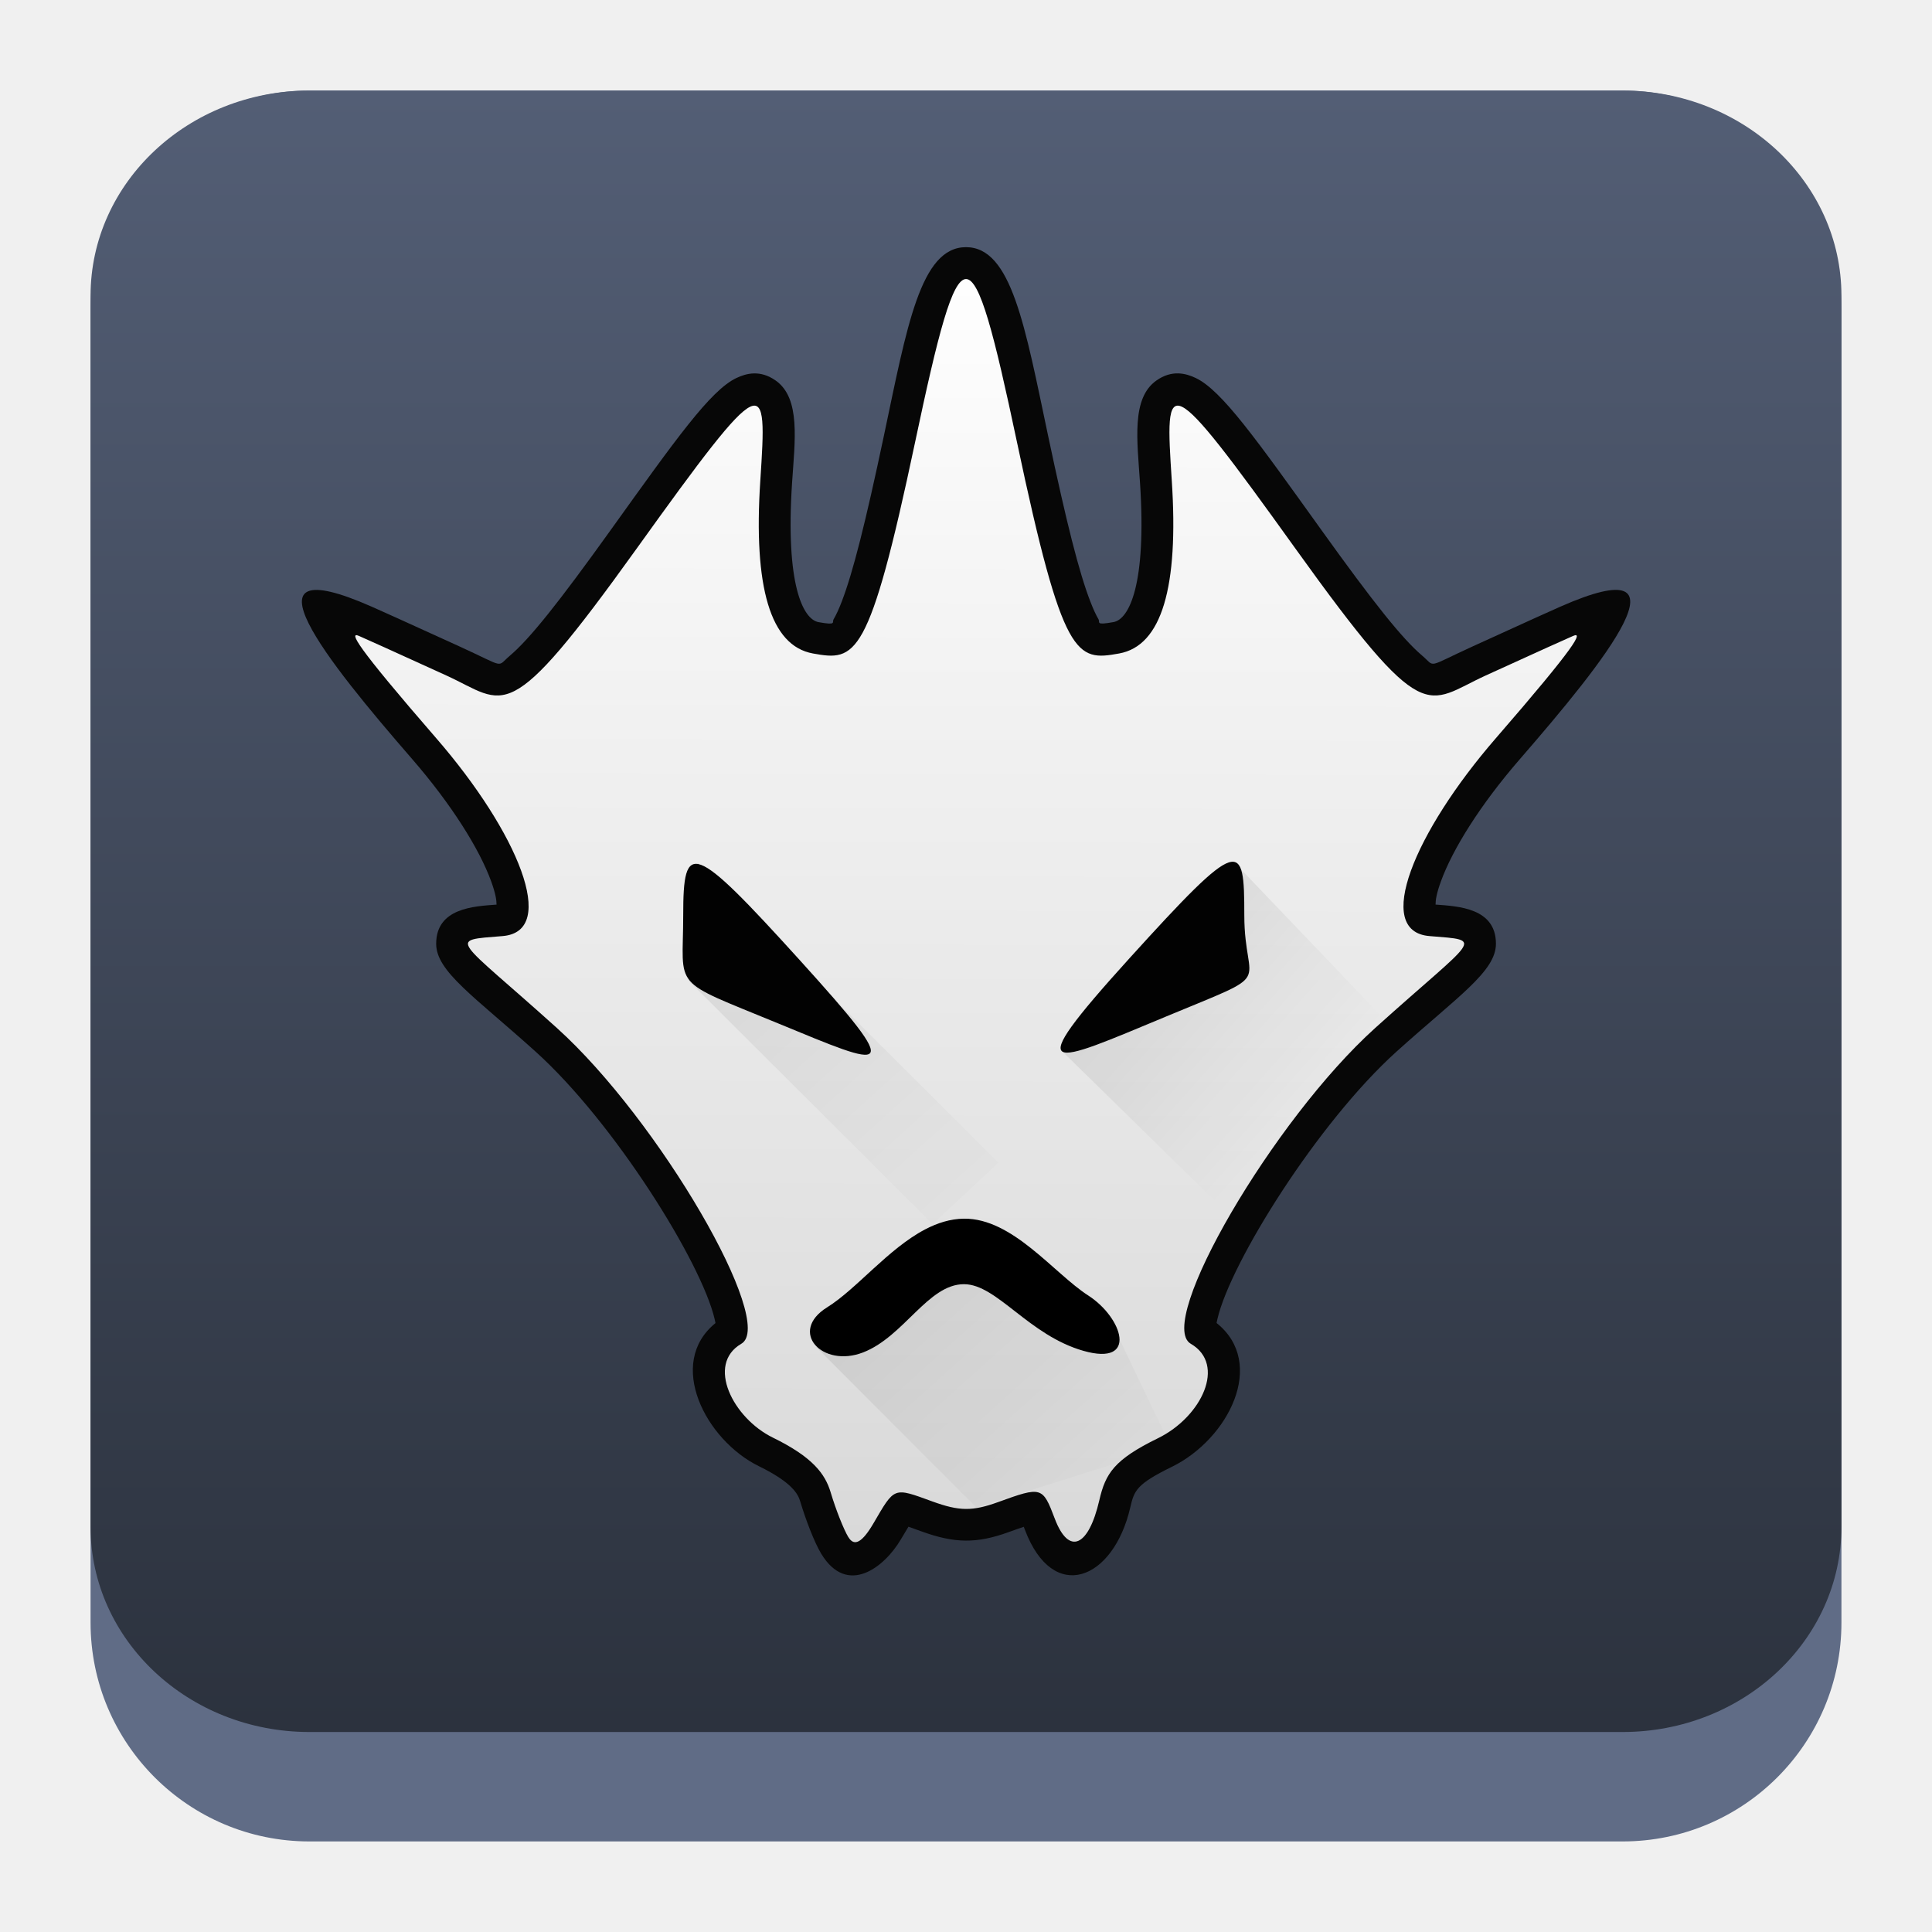
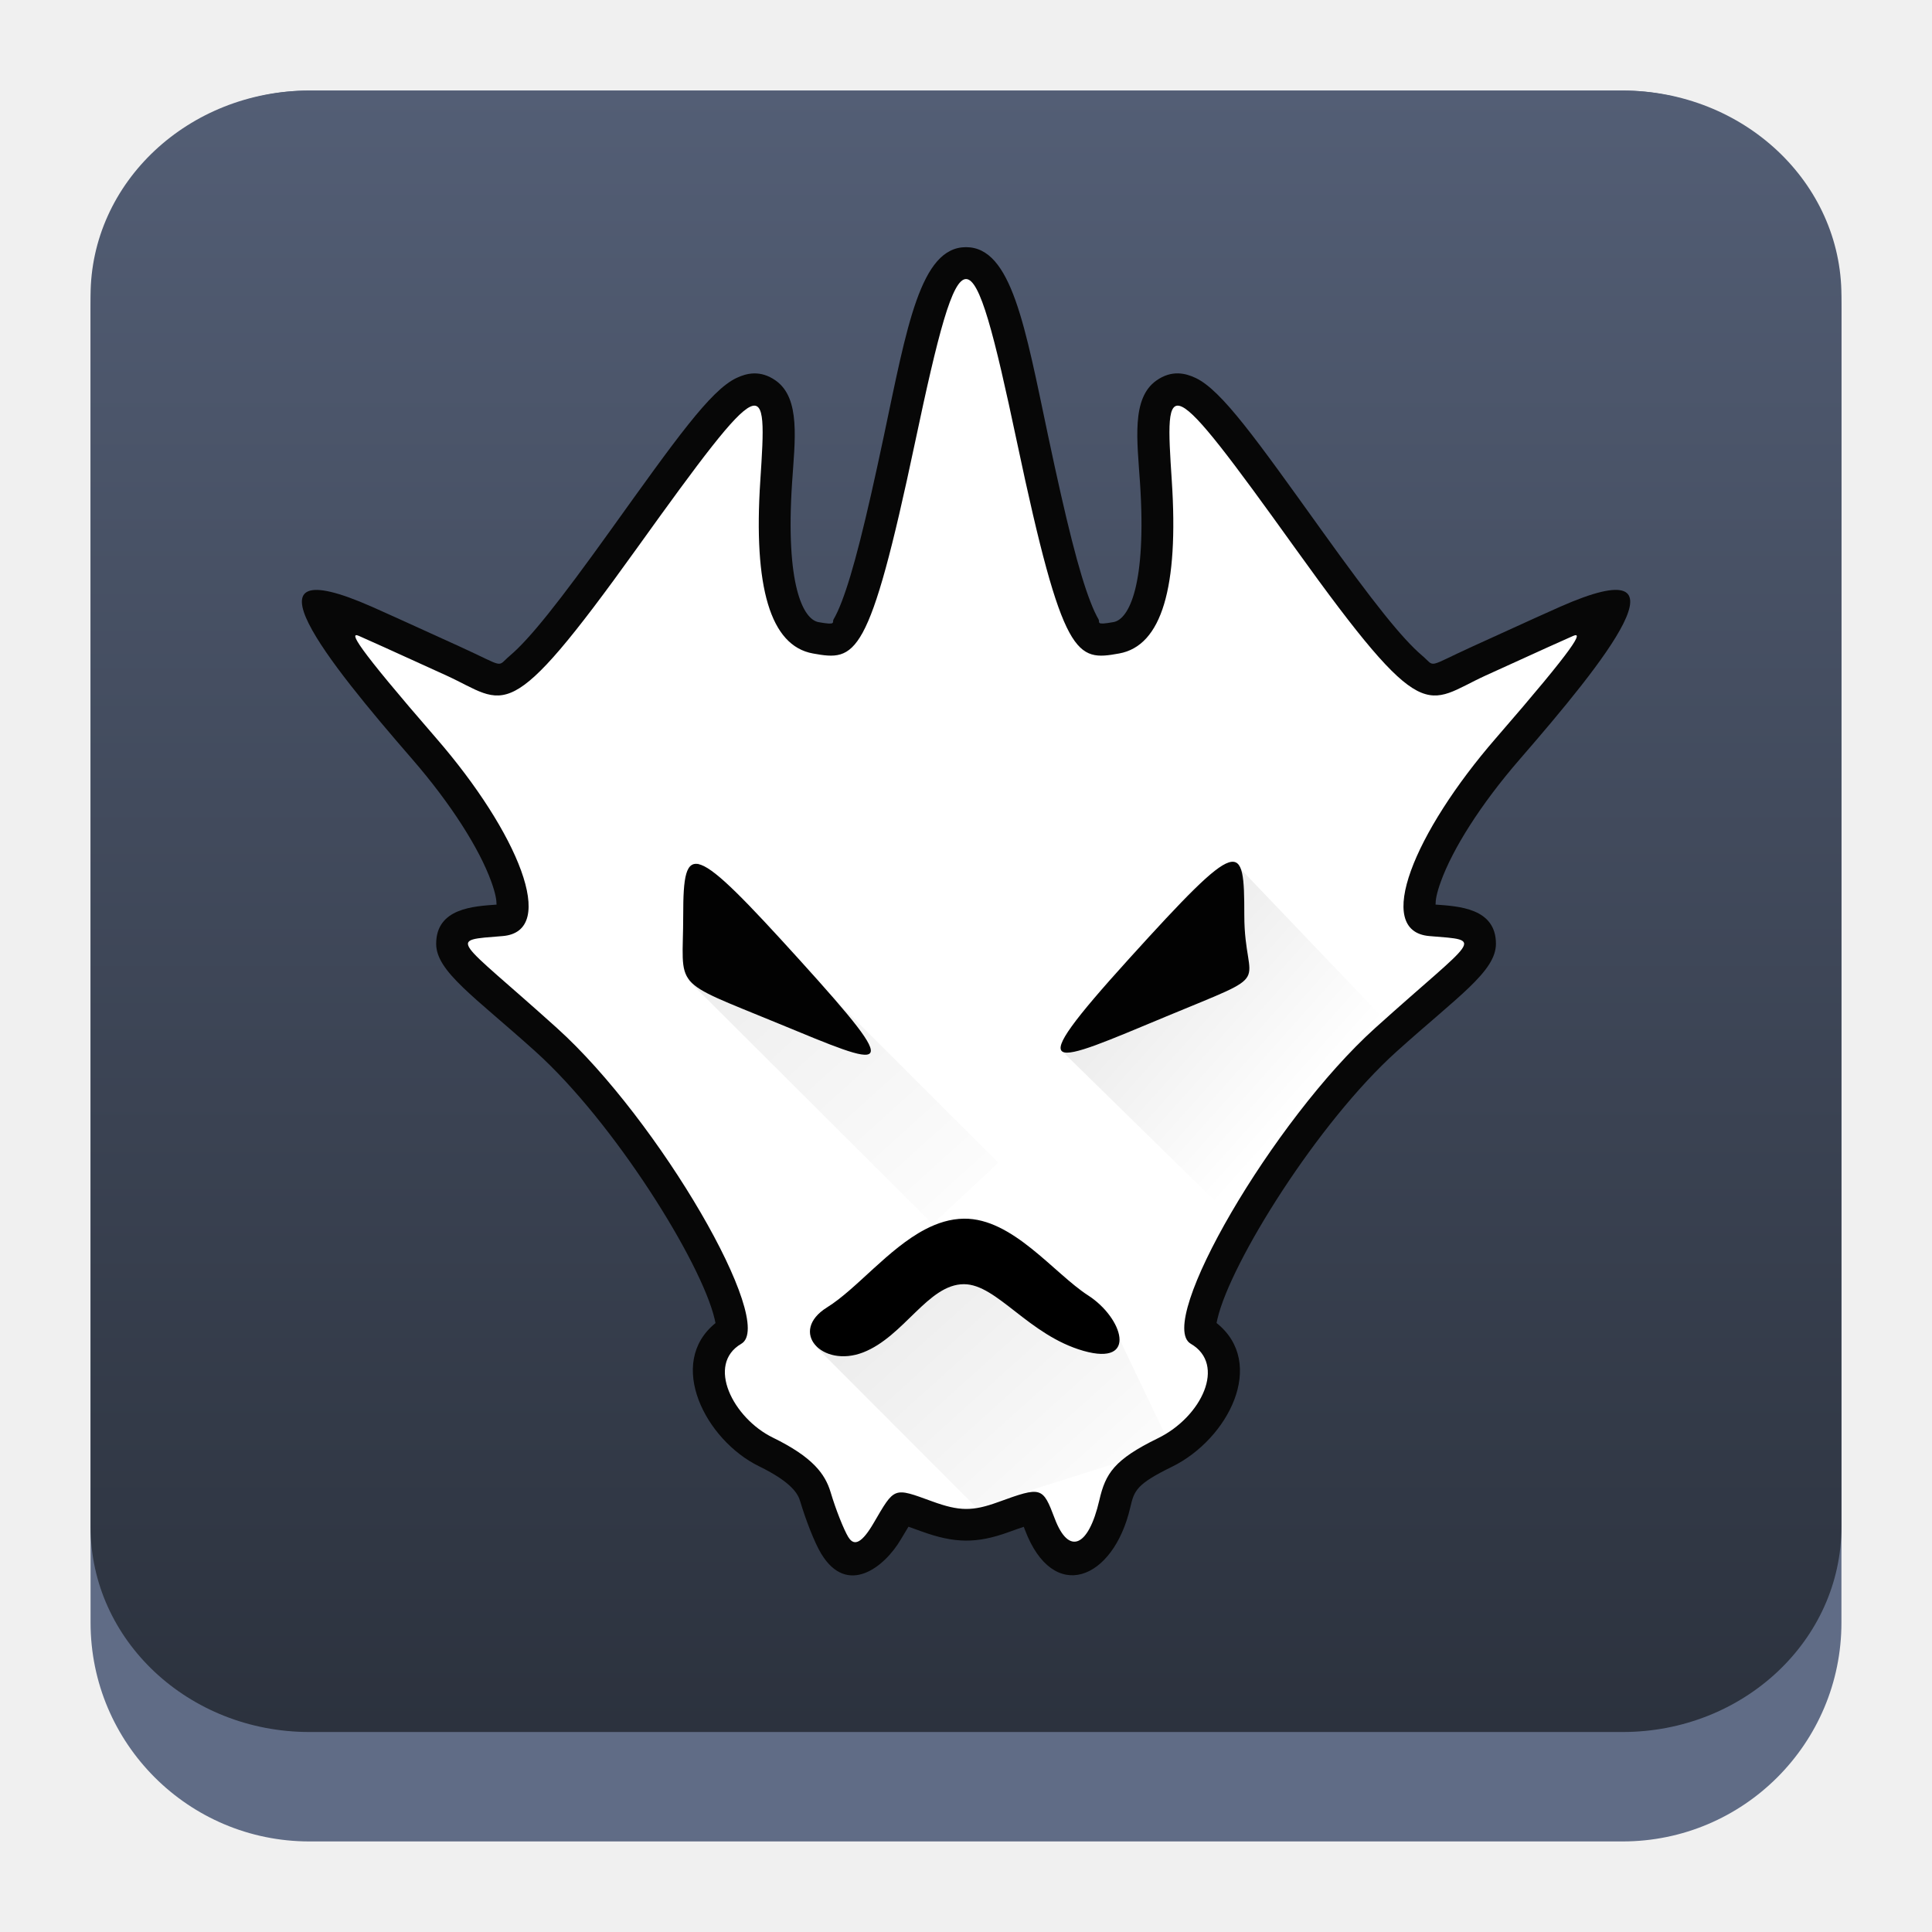
<svg xmlns="http://www.w3.org/2000/svg" xmlns:xlink="http://www.w3.org/1999/xlink" height="64" width="64" version="1.1" id="svg10">
  <defs id="defs14">
    <linearGradient id="c" x1="31.458" x2="31.458" y1="51.726" y2="62.898" gradientTransform="matrix(0.36079,0,0,0.36079,-2.8832,-9.4399)" gradientUnits="userSpaceOnUse">
      <stop stop-color="#1776ff" offset="0" id="stop292" />
      <stop stop-color="#2fceff" offset="1" id="stop294" />
    </linearGradient>
    <linearGradient id="d" x1="31.458" x2="31.458" y1="36.898" y2="59.898" gradientTransform="matrix(0.36079,0,0,0.36079,-2.8832,-9.4399)" gradientUnits="userSpaceOnUse">
      <stop stop-color="#ff5514" offset="0" id="stop297" />
      <stop stop-color="#ff9014" offset="1" id="stop299" />
    </linearGradient>
    <linearGradient id="a" x1="31.458" x2="31.458" y1="46.898" y2="56.898" gradientTransform="matrix(0.36079,0,0,0.36079,-2.8832,-9.4399)" gradientUnits="userSpaceOnUse">
      <stop stop-color="#c0e5fb" offset="0" id="stop302" />
      <stop stop-color="#c3faff" offset="1" id="stop304" />
    </linearGradient>
    <linearGradient gradientTransform="matrix(1.039495,0,0,1.039436,-448.4988,-520.6641)" gradientUnits="userSpaceOnUse" x2="426.695" y2="499.921" y1="547.675" id="a-6" x1="389.32">
      <stop stop-color="#18222a" style="stop-color:#436077;stop-opacity:1;" id="stop216" offset="0" />
      <stop stop-color="#566069" offset="1" style="stop-color:#6d7983;stop-opacity:1" id="stop218" />
    </linearGradient>
    <linearGradient id="e" x1="8.446" x2="24.603" y1="6.269" y2="24.571" gradientUnits="userSpaceOnUse" gradientTransform="translate(0.254427,-38.49298)">
      <stop stop-opacity=".209" offset="0" id="stop4" />
      <stop stop-opacity="0" offset="1" id="stop6" />
    </linearGradient>
    <linearGradient id="d-3" x1="7.849" x2="14.108" y1="3.512" y2="14.183" gradientUnits="userSpaceOnUse" gradientTransform="translate(0.254427,-38.49298)">
      <stop stop-opacity=".209" offset="0" id="stop14" />
      <stop stop-opacity="0" offset="1" id="stop16" />
    </linearGradient>
    <linearGradient id="c-6" x1="31.458" x2="31.458" y1="51.726" y2="62.898" gradientTransform="matrix(0.36079,0,0,0.36079,-2.8832,-9.4399)" gradientUnits="userSpaceOnUse">
      <stop stop-color="#1776ff" offset="0" id="stop292-7" style="stop-color:#55ddff;stop-opacity:1" />
      <stop stop-color="#2fceff" offset="1" id="stop294-5" style="stop-color:#00ccff;stop-opacity:1" />
    </linearGradient>
    <linearGradient id="d-35" x1="31.458" x2="31.458" y1="36.898" y2="59.898" gradientTransform="matrix(0.36079,0,0,0.36079,-2.8832,-9.4399)" gradientUnits="userSpaceOnUse">
      <stop stop-color="#ff5514" offset="0" id="stop297-6" style="stop-color:#ffccaa;stop-opacity:1" />
      <stop stop-color="#ff9014" offset="1" id="stop299-2" style="stop-color:#ff9955;stop-opacity:1" />
    </linearGradient>
    <linearGradient id="a-9" x1="31.458" x2="31.458" y1="46.898" y2="56.898" gradientTransform="matrix(0.36079,0,0,0.36079,-2.8832,-9.4399)" gradientUnits="userSpaceOnUse">
      <stop stop-color="#c0e5fb" offset="0" id="stop302-1" style="stop-color:#e3d7f4;stop-opacity:1" />
      <stop stop-color="#c3faff" offset="1" id="stop304-2" style="stop-color:#aa87de;stop-opacity:1" />
    </linearGradient>
    <linearGradient xlink:href="#linearGradient22063" id="linearGradient22065" x1="-14" y1="6" x2="-14" y2="-10" gradientUnits="userSpaceOnUse" gradientTransform="matrix(3.625,0,0,3.625,82.75,39.25)" />
    <linearGradient id="linearGradient22063">
      <stop style="stop-color:#292f3a;stop-opacity:1;" offset="0" id="stop22059" />
      <stop style="stop-color:#535e75;stop-opacity:1;" offset="1" id="stop22061" />
    </linearGradient>
    <clipPath id="a-3">
      <circle cx="8.467" cy="288.53" r="6.879" fill="#d86eb0" stroke-opacity="0.039" stroke-width="0.491" style="paint-order:stroke markers fill" id="circle2-6" />
    </clipPath>
    <linearGradient id="c-3" gradientUnits="userSpaceOnUse" x1="24.072" x2="23.96" y1="0.751" y2="46.057">
      <stop offset="0" stop-color="#fff" id="stop3" />
      <stop offset="1" stop-color="#d9d9d9" id="stop4-3" />
    </linearGradient>
    <linearGradient id="b-6" gradientUnits="userSpaceOnUse" x1="29.203" x2="34.121" xlink:href="#a-7" y1="24.827" y2="29.225" />
    <linearGradient id="a-7">
      <stop offset="0" id="stop1" />
      <stop offset="1" stop-opacity="0" id="stop2" />
    </linearGradient>
    <linearGradient id="d-6" gradientUnits="userSpaceOnUse" x1="15.949" x2="25.032" xlink:href="#a-7" y1="23.618" y2="33.699" />
    <linearGradient id="e-5" gradientUnits="userSpaceOnUse" x1="21.991" x2="29.321" xlink:href="#a-7" y1="33.78" y2="41.932" />
  </defs>
  <path d="M 3,10.25 C 3,6.246 6.246,3 10.25,3 h 43.5 c 4.004,0 7.25,3.246 7.25,7.25 v 43.5 c 0,4.004 -3.246,7.25 -7.25,7.25 H 10.25 c -4.004,0 -7.25,-3.246 -7.25,-7.25 z" id="path736" style="fill:#606c86;fill-opacity:1;stroke-width:3.625" />
  <path d="M 3,9.797 C 3,6.043 6.246,3 10.25,3 h 43.5 c 4.004,0 7.25,3.043 7.25,6.797 V 50.578 c 0,3.754 -3.246,6.797 -7.25,6.797 H 10.25 c -4.004,0 -7.25,-3.043 -7.25,-6.797 z" id="path738" style="fill:url(#linearGradient22065);fill-opacity:1;stroke-width:3.625" />
  <g transform="matrix(1.150112,0,0,1.151995,4.397306,2.54675)" id="g10">
    <path d="m 24,0.84 c -1.596,0 -2.065,2.778 -2.871,6.584 -0.642,3.032 -1.082,4.77 -1.473,5.787 -0.11,0.288 -0.206,0.485 -0.285,0.619 -0.064,0.107 0.123,0.217 -0.527,0.1 C 18.301,13.832 17.684,12.623 17.918,9.074 18.015,7.595 18.226,6.119 17.348,5.498 16.806,5.115 16.319,5.242 15.967,5.41 15.059,5.844 13.861,7.534 11.576,10.715 9.756,13.249 8.75,14.509 8.055,15.098 7.568,15.51 7.943,15.531 6.287,14.777 4.173,13.815 3.593,13.554 3.227,13.393 c -4.803,-2.115 -1.561,1.902 1.41,5.32 1.375,1.583 2.351,3.14 2.762,4.271 0.156,0.431 0.186,0.655 0.186,0.807 -0.792,0.058 -2.11,0.118 -2.111,1.367 -7.423e-4,0.967 1.334,1.838 3.475,3.764 2.747,2.471 5.799,7.356 6.262,9.338 0.01,0.042 0.019,0.082 0.025,0.117 0.002,0.009 0.003,0.015 0.004,0.023 -1.732,1.399 -0.347,4.085 1.52,4.996 1.177,0.575 1.371,0.985 1.443,1.227 0.189,0.632 0.494,1.431 0.736,1.83 0.912,1.499 2.217,0.463 2.785,-0.506 0.116,-0.197 0.189,-0.318 0.264,-0.439 0.128,0.044 0.27,0.096 0.453,0.162 1.156,0.419 1.927,0.434 3.059,0.023 0.22,-0.08 0.371,-0.132 0.52,-0.182 0.014,0.037 0.025,0.065 0.041,0.107 0.983,2.598 3.094,1.765 3.684,-0.787 0.136,-0.587 0.215,-0.809 1.453,-1.414 1.978,-0.966 3.326,-3.616 1.564,-5.02 0.002,-0.009 0.002,-0.016 0.004,-0.025 0.006,-0.036 0.016,-0.073 0.025,-0.115 0.46,-1.982 3.517,-6.865 6.264,-9.336 2.141,-1.926 3.475,-2.796 3.475,-3.764 -9.6e-4,-1.249 -1.319,-1.309 -2.111,-1.367 -7.82e-4,-0.152 0.029,-0.376 0.186,-0.807 0.411,-1.132 1.386,-2.689 2.762,-4.271 2.971,-3.419 6.213,-7.435 1.41,-5.32 -0.366,0.161 -0.946,0.422 -3.061,1.385 -1.655,0.754 -1.281,0.733 -1.768,0.32 -0.695,-0.589 -1.701,-1.849 -3.521,-4.383 -2.285,-3.18 -3.483,-4.871 -4.391,-5.305 -0.352,-0.168 -0.839,-0.295 -1.381,0.088 -0.879,0.621 -0.668,2.096 -0.57,3.576 0.234,3.549 -0.383,4.758 -0.926,4.855 -0.651,0.117 -0.464,0.008 -0.527,-0.1 -0.079,-0.134 -0.175,-0.332 -0.285,-0.619 C 27.953,12.193 27.513,10.455 26.871,7.424 26.065,3.618 25.596,0.84 24,0.84 Z" fill="#070707" transform="matrix(0.8237297,0,0,0.8237297,4.230489,4.204703)" id="path4" />
-     <path d="m 19.888,45.876 c -0.164,-0.27 -0.444,-0.976 -0.621,-1.57 -0.192,-0.642 -0.628,-1.229 -2.021,-1.909 -1.393,-0.68 -2.342,-2.556 -1.102,-3.276 1.24,-0.719 -2.874,-7.807 -6.452,-11.026 -3.578,-3.218 -3.86,-3.044 -1.893,-3.206 1.967,-0.162 0.528,-3.626 -2.322,-6.906 -2.85,-3.28 -3.059,-3.728 -2.699,-3.57 0.36,0.158 0.935,0.416 3.049,1.378 2.113,0.962 2.088,1.93 6.655,-4.426 4.567,-6.356 4.568,-6.061 4.325,-2.364 -0.243,3.697 0.346,5.754 1.841,6.023 1.495,0.269 1.961,0.229 3.571,-7.371 1.61,-7.6 1.955,-7.6 3.565,0 1.61,7.6 2.076,7.64 3.571,7.371 1.495,-0.269 2.084,-2.326 1.841,-6.023 -0.243,-3.697 -0.242,-3.992 4.325,2.364 4.567,6.356 4.542,5.388 6.655,4.426 2.113,-0.962 2.689,-1.22 3.049,-1.378 0.36,-0.158 0.151,0.29 -2.699,3.57 -2.85,3.28 -4.289,6.743 -2.322,6.906 1.967,0.162 1.685,-0.012 -1.893,3.206 -3.578,3.218 -7.7,10.302 -6.452,11.026 1.248,0.724 0.384,2.55 -1.149,3.299 -1.533,0.748 -1.832,1.229 -2.048,2.163 -0.38,1.643 -1.072,1.929 -1.558,0.643 -0.424,-1.119 -0.459,-1.13 -1.981,-0.578 -0.897,0.325 -1.354,0.321 -2.301,-0.023 -1.368,-0.496 -1.306,-0.519 -2.056,0.762 -0.392,0.669 -0.67,0.825 -0.874,0.491 z" fill="url(#c)" transform="matrix(0.8237297,0,0,0.8237297,4.230489,4.204703)" id="path5" style="fill:url(#c-3)" />
+     <path d="m 19.888,45.876 c -0.164,-0.27 -0.444,-0.976 -0.621,-1.57 -0.192,-0.642 -0.628,-1.229 -2.021,-1.909 -1.393,-0.68 -2.342,-2.556 -1.102,-3.276 1.24,-0.719 -2.874,-7.807 -6.452,-11.026 -3.578,-3.218 -3.86,-3.044 -1.893,-3.206 1.967,-0.162 0.528,-3.626 -2.322,-6.906 -2.85,-3.28 -3.059,-3.728 -2.699,-3.57 0.36,0.158 0.935,0.416 3.049,1.378 2.113,0.962 2.088,1.93 6.655,-4.426 4.567,-6.356 4.568,-6.061 4.325,-2.364 -0.243,3.697 0.346,5.754 1.841,6.023 1.495,0.269 1.961,0.229 3.571,-7.371 1.61,-7.6 1.955,-7.6 3.565,0 1.61,7.6 2.076,7.64 3.571,7.371 1.495,-0.269 2.084,-2.326 1.841,-6.023 -0.243,-3.697 -0.242,-3.992 4.325,2.364 4.567,6.356 4.542,5.388 6.655,4.426 2.113,-0.962 2.689,-1.22 3.049,-1.378 0.36,-0.158 0.151,0.29 -2.699,3.57 -2.85,3.28 -4.289,6.743 -2.322,6.906 1.967,0.162 1.685,-0.012 -1.893,3.206 -3.578,3.218 -7.7,10.302 -6.452,11.026 1.248,0.724 0.384,2.55 -1.149,3.299 -1.533,0.748 -1.832,1.229 -2.048,2.163 -0.38,1.643 -1.072,1.929 -1.558,0.643 -0.424,-1.119 -0.459,-1.13 -1.981,-0.578 -0.897,0.325 -1.354,0.321 -2.301,-0.023 -1.368,-0.496 -1.306,-0.519 -2.056,0.762 -0.392,0.669 -0.67,0.825 -0.874,0.491 z" transform="matrix(0.8237297,0,0,0.8237297,4.230489,4.204703)" id="path5" style="fill:#ffffff;fill-opacity:1" />
    <path d="m 31.75,22.609 4.352,4.549 -1.868,1.728 -2.638,3.853 -4.843,-4.737 z" fill="url(#b)" opacity="0.08" id="path6-5" style="fill:url(#b-6)" />
    <path d="m 16.013,25.993 7.028,6.996 1.893,-1.765 -8.664,-8.632 z" fill="url(#d)" opacity="0.08" id="path7" style="fill:url(#d-6)" />
    <path d="m 19.208,25.394 c -3.101,-3.417 -3.353,-3.449 -3.353,-1.284 0,2.166 -0.401,1.817 2.735,3.108 3.136,1.291 3.719,1.593 0.618,-1.824 z m 10.53,1.636 c 3.286,-1.363 2.278,-0.764 2.278,-2.923 0,-2.16 -0.096,-2.301 -3.313,1.244 -3.217,3.545 -2.252,3.043 1.034,1.68 z" fill="#020202" stroke-width="6.285" id="path8-3" />
    <path d="m 19.684,36.523 4.613,4.613 3.973,-1.256 1.461,-0.846 -1.717,-3.588 -3.486,-2.512 z" fill="url(#e)" opacity="0.08" id="path9" style="fill:url(#e-5)" />
    <path d="m 23.942,34.717 c 0.95,8.05e-4 1.858,1.467 3.442,1.917 1.584,0.45 1.129,-0.954 0.137,-1.592 -0.992,-0.638 -2.177,-2.224 -3.579,-2.209 -0.392,0.004 -0.765,0.123 -1.121,0.309 -1.062,0.556 -1.975,1.716 -2.819,2.239 -1.126,0.698 -0.145,1.753 1.034,1.298 1.179,-0.456 1.87,-1.963 2.905,-1.962 z" stroke-width="6.285" id="path10" />
  </g>
</svg>
